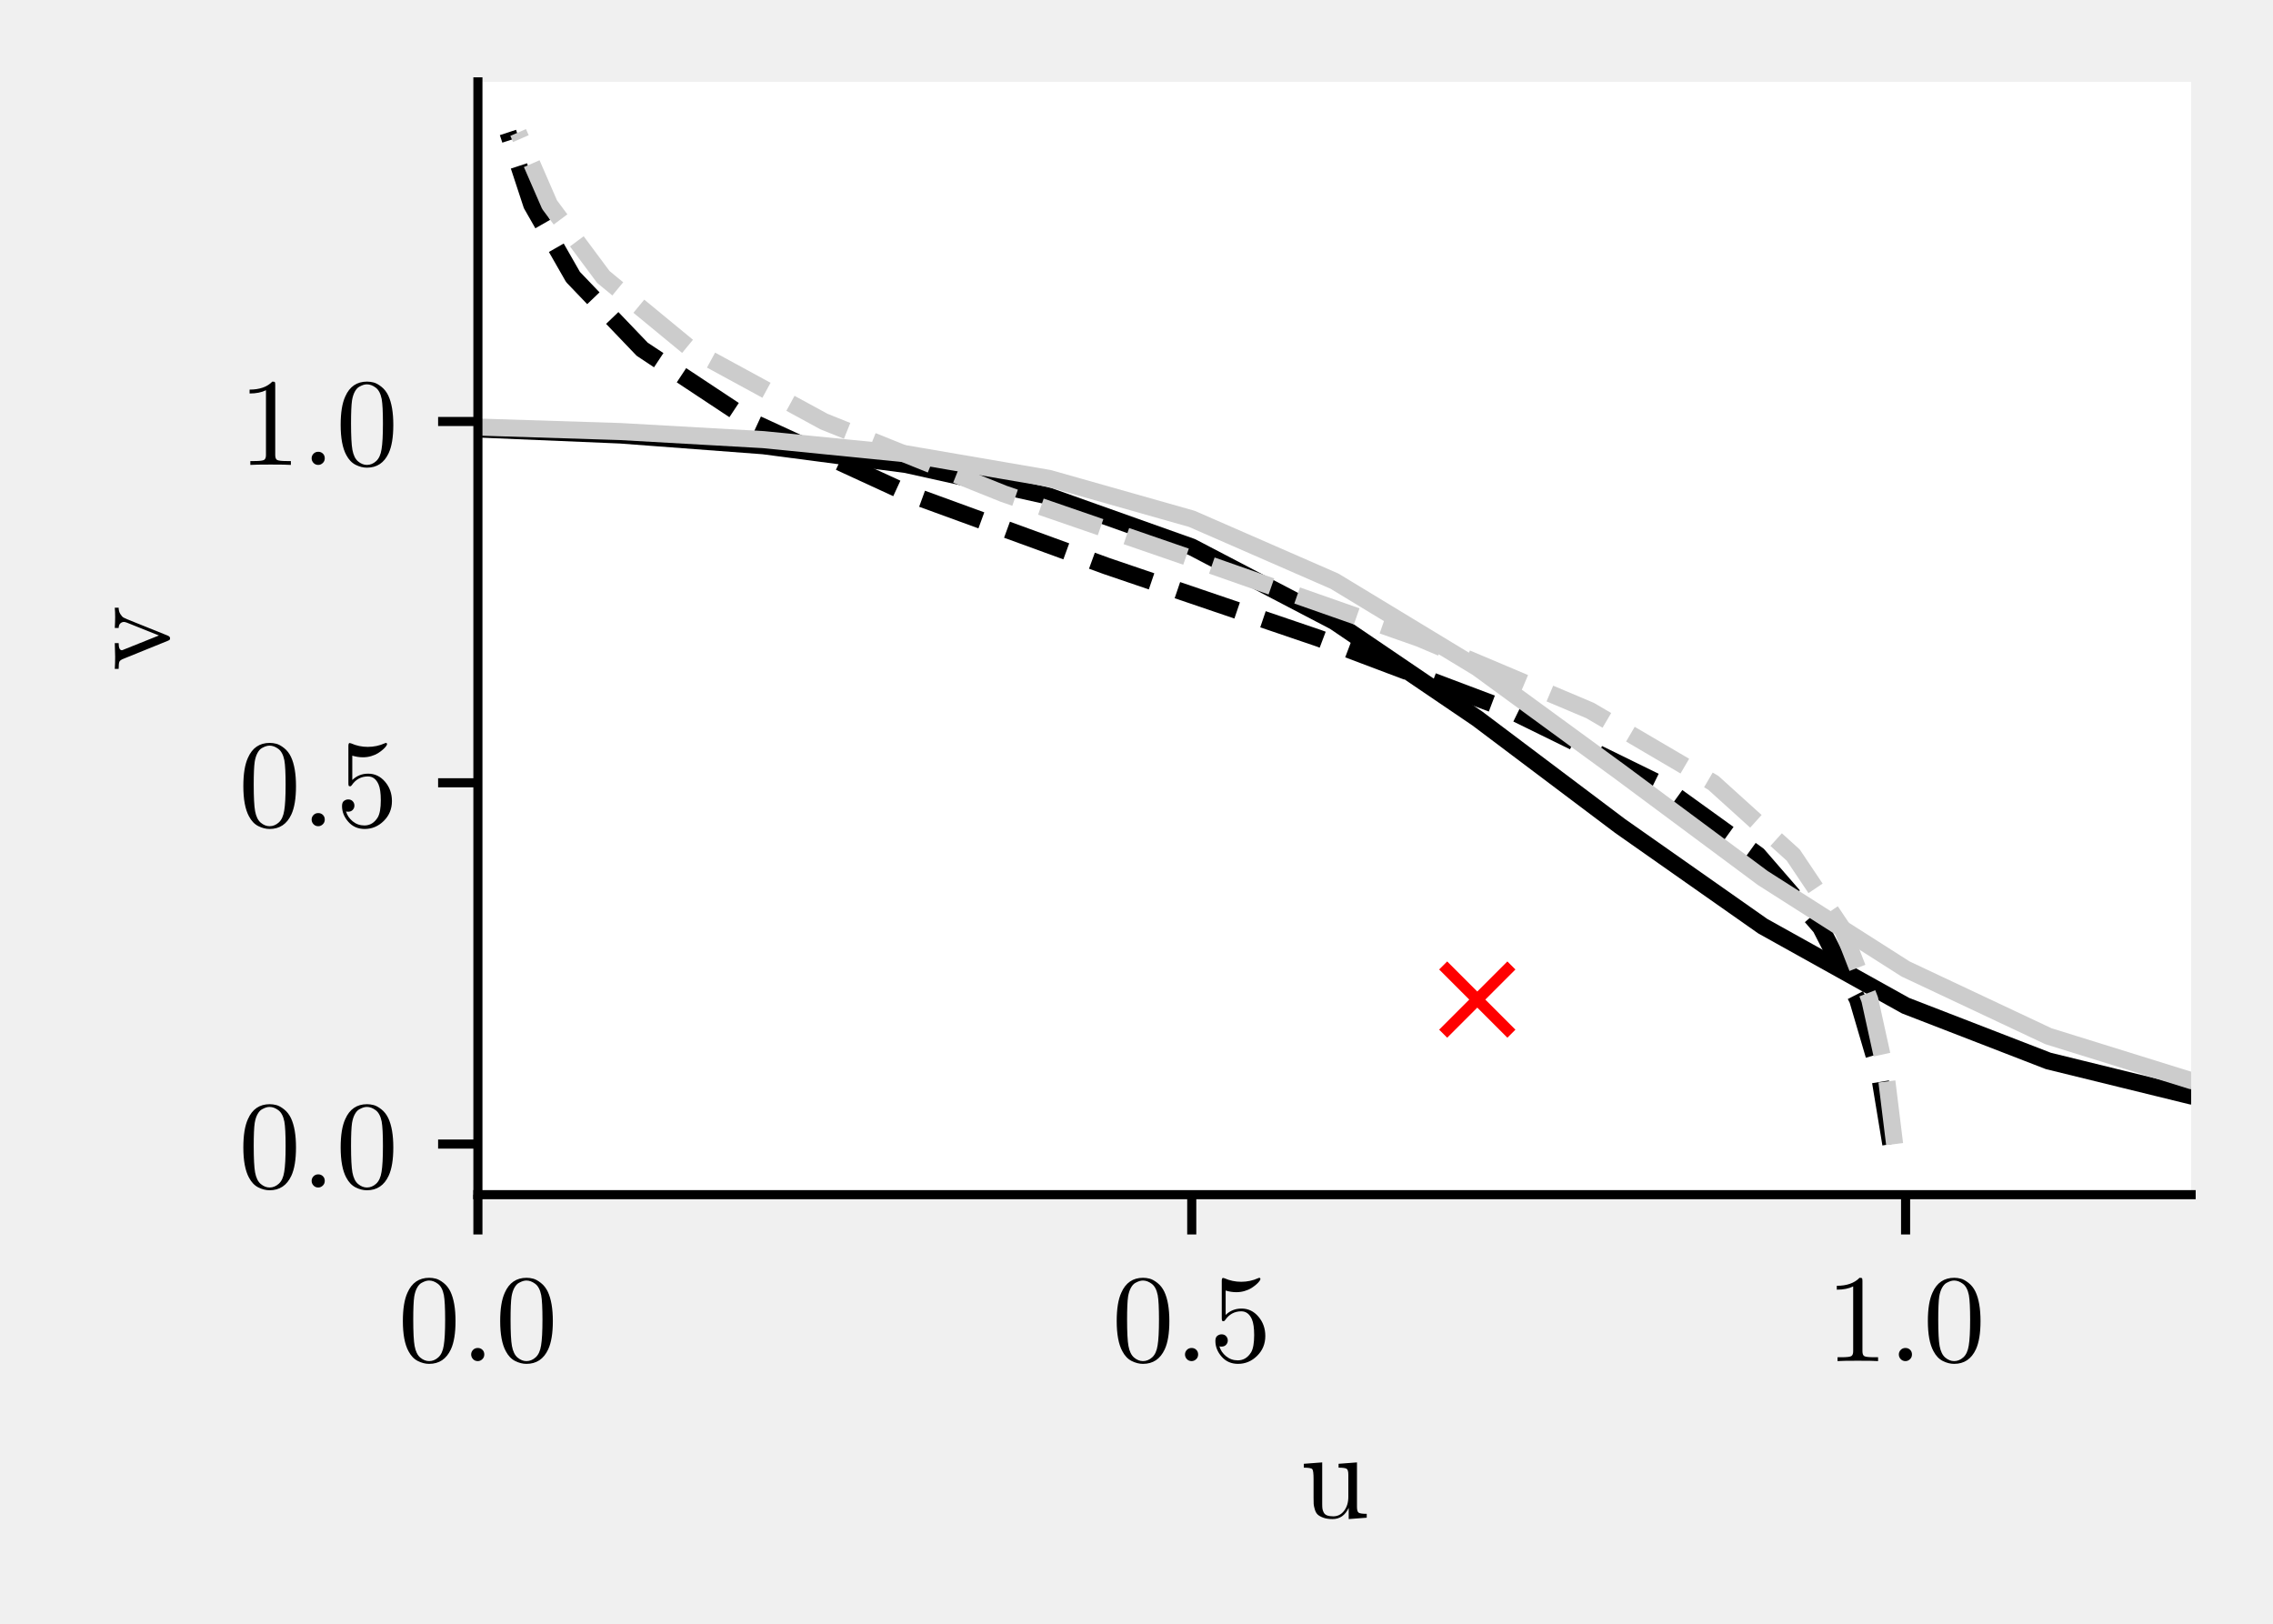
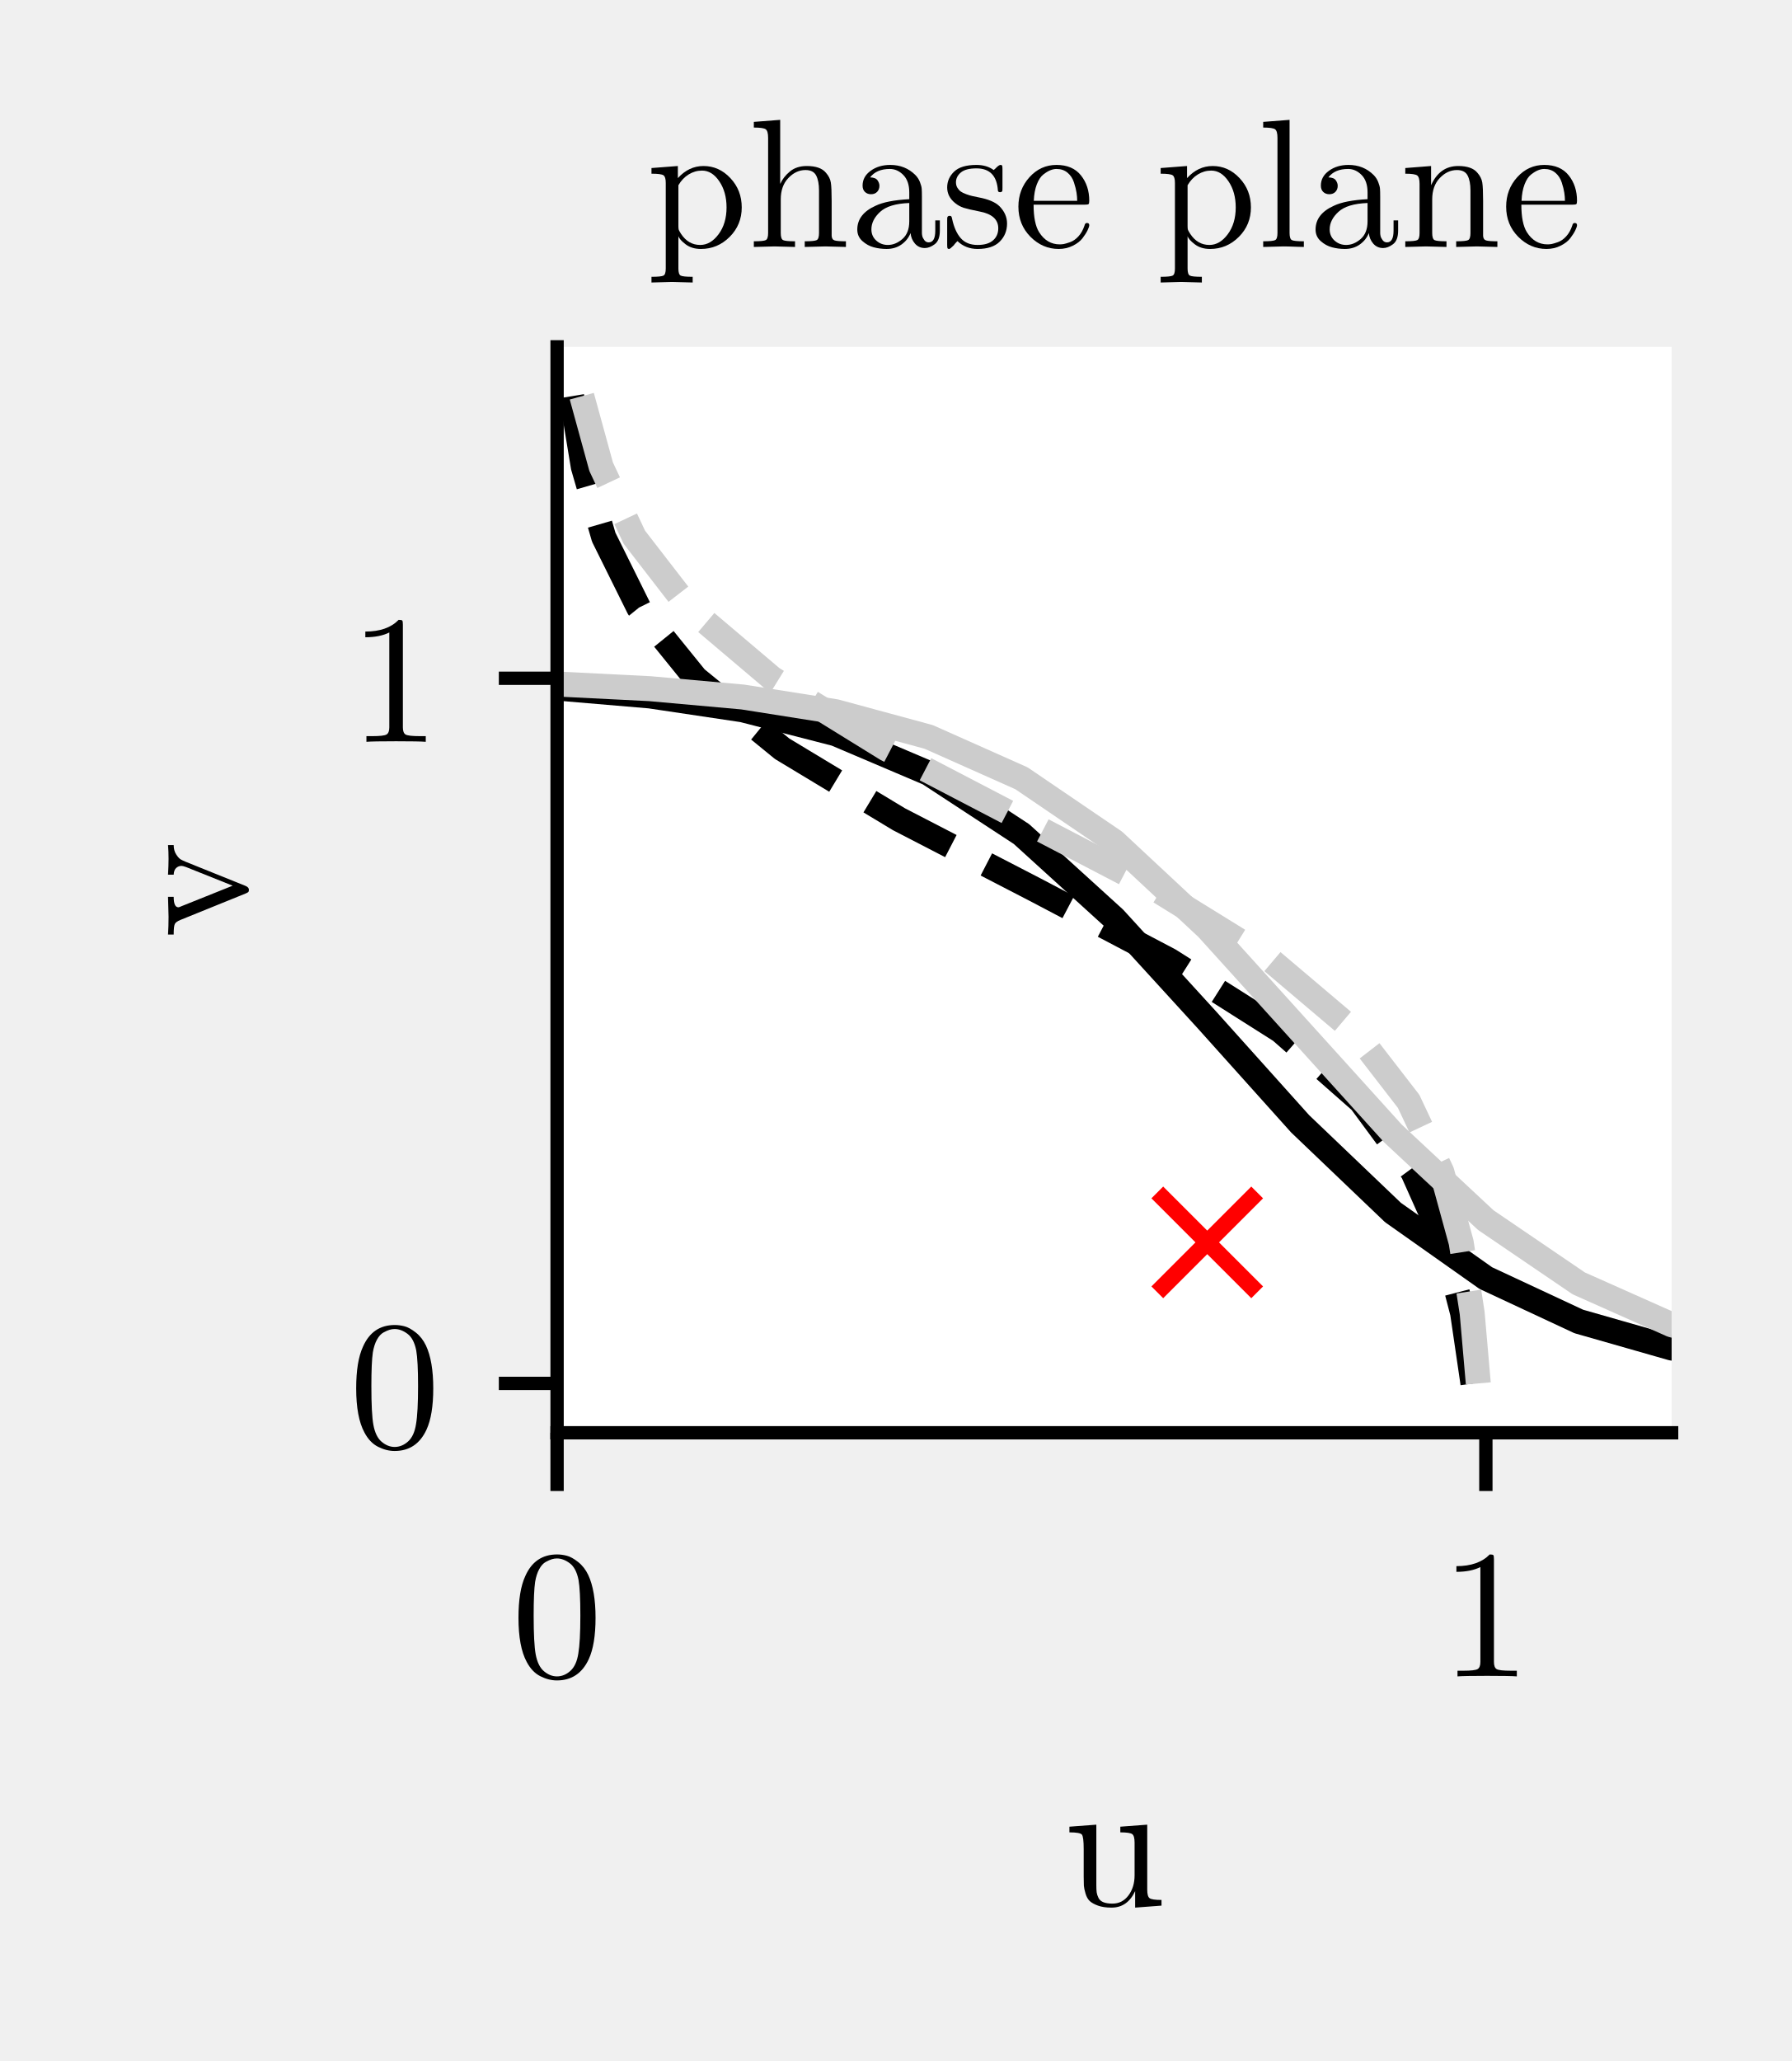
- <svg xmlns="http://www.w3.org/2000/svg" xmlns:xlink="http://www.w3.org/1999/xlink" width="199.887pt" height="142.787pt" viewBox="0 0 199.887 142.787" version="1.1">
+ <svg xmlns="http://www.w3.org/2000/svg" xmlns:xlink="http://www.w3.org/1999/xlink" width="107.629pt" height="123.805pt" viewBox="0 0 107.629 123.805" version="1.1">
  <defs>
    <style type="text/css">*{stroke-linejoin: round; stroke-linecap: butt}</style>
  </defs>
  <g id="figure_1">
    <g id="patch_1">
-       <path d="M 0 142.787  L 199.887 142.787  L 199.887 0  L 0 0  L 0 142.787  z " style="fill: none" />
+       <path d="M -0 123.805  L 107.629 123.805  L 107.629 0  L -0 0  L -0 123.805  z " style="fill: none" />
    </g>
    <g id="axes_1">
      <g id="patch_2">
-         <path d="M 42.027 105.048  L 192.687 105.048  L 192.687 7.2  L 42.027 7.2  z " style="fill: #ffffff" />
+         <path d="M 33.469 86.067  L 100.429 86.067  L 100.429 20.835  L 33.469 20.835  z " style="fill: #ffffff" />
      </g>
      <g id="matplotlib.axis_1">
        <g id="xtick_1">
          <g id="line2d_1">
            <defs>
-               <path id="m171dcbb7f2" d="M 0 0  L 0 3.5  " style="stroke: #000000; stroke-width: 0.8" />
+               <path id="m1ebefb55f8" d="M 0 0  L 0 3.5  " style="stroke: #000000; stroke-width: 0.8" />
            </defs>
            <g>
-               <use xlink:href="#m171dcbb7f2" x="42.027" y="105.048" style="stroke: #000000; stroke-width: 0.8" />
+               <use xlink:href="#m1ebefb55f8" x="33.469" y="86.067" style="stroke: #000000; stroke-width: 0.8" />
            </g>
          </g>
          <g id="text_1">
-             <g transform="translate(34.9982 119.6827)scale(0.11 -0.11)">
+             <g transform="translate(30.71937 100.7014)scale(0.11 -0.11)">
              <defs>
                <path id="CMUSerif-Roman-30" d="M 250 2048  Q 250 2989 486 3501  Q 819 4262 1600 4262  Q 1766 4262 1939 4217  Q 2112 4173 2333 4000  Q 2554 3827 2688 3546  Q 2944 3002 2944 2048  Q 2944 1114 2707 602  Q 2362 -141 1594 -141  Q 1306 -141 1014 6  Q 723 154 538 506  Q 250 1037 250 2048  z M 781 2125  Q 781 1158 851 774  Q 928 358 1142 179  Q 1357 0 1594 0  Q 1850 0 2064 192  Q 2278 384 2342 800  Q 2413 1210 2413 2125  Q 2413 3014 2349 3373  Q 2266 3789 2042 3955  Q 1818 4122 1594 4122  Q 1510 4122 1420 4096  Q 1331 4070 1203 4000  Q 1075 3930 976 3750  Q 877 3571 832 3302  Q 781 2957 781 2125  z " transform="scale(0.015625)" />
-                 <path id="CMUSerif-Roman-2e" d="M 640 102  Q 544 205 544 339  Q 544 474 640 573  Q 736 672 883 672  Q 1024 672 1120 579  Q 1216 486 1216 339  Q 1216 192 1113 96  Q 1011 0 883 0  Q 736 0 640 102  z " transform="scale(0.015625)" />
              </defs>
              <use xlink:href="#CMUSerif-Roman-30" />
-               <use xlink:href="#CMUSerif-Roman-2e" x="50" />
-               <use xlink:href="#CMUSerif-Roman-30" x="77.8" />
            </g>
          </g>
        </g>
        <g id="xtick_2">
          <g id="line2d_2">
            <g>
-               <use xlink:href="#m171dcbb7f2" x="104.802" y="105.048" style="stroke: #000000; stroke-width: 0.8" />
+               <use xlink:href="#m1ebefb55f8" x="89.269" y="86.067" style="stroke: #000000; stroke-width: 0.8" />
            </g>
          </g>
          <g id="text_2">
-             <g transform="translate(97.7732 119.6827)scale(0.11 -0.11)">
-               <defs>
-                 <path id="CMUSerif-Roman-35" d="M 320 1030  Q 320 1222 422 1296  Q 525 1370 634 1370  Q 781 1370 867 1277  Q 954 1184 954 1056  Q 954 928 867 835  Q 781 742 634 742  Q 563 742 525 755  Q 608 461 867 249  Q 1126 38 1466 38  Q 1894 38 2150 454  Q 2304 723 2304 1331  Q 2304 1869 2189 2138  Q 2010 2547 1645 2547  Q 1126 2547 819 2099  Q 781 2042 736 2042  Q 672 2042 659 2077  Q 646 2112 646 2208  L 646 4102  Q 646 4256 710 4256  Q 736 4256 787 4237  Q 1190 4058 1638 4058  Q 2099 4058 2509 4243  Q 2541 4262 2560 4262  Q 2624 4262 2624 4192  Q 2624 4166 2573 4092  Q 2522 4019 2413 3923  Q 2304 3827 2163 3737  Q 2022 3648 1817 3587  Q 1613 3526 1389 3526  Q 1120 3526 845 3610  L 845 2362  Q 1178 2688 1658 2688  Q 2170 2688 2522 2275  Q 2874 1862 2874 1286  Q 2874 685 2458 272  Q 2042 -141 1478 -141  Q 966 -141 643 224  Q 320 589 320 1030  z " transform="scale(0.015625)" />
-               </defs>
-               <use xlink:href="#CMUSerif-Roman-30" />
-               <use xlink:href="#CMUSerif-Roman-2e" x="50" />
-               <use xlink:href="#CMUSerif-Roman-35" x="77.8" />
-             </g>
-           </g>
-         </g>
-         <g id="xtick_3">
-           <g id="line2d_3">
-             <g>
-               <use xlink:href="#m171dcbb7f2" x="167.577" y="105.048" style="stroke: #000000; stroke-width: 0.8" />
-             </g>
-           </g>
-           <g id="text_3">
-             <g transform="translate(160.5482 119.6827)scale(0.11 -0.11)">
+             <g transform="translate(86.51937 100.7014)scale(0.11 -0.11)">
              <defs>
                <path id="CMUSerif-Roman-31" d="M 570 3654  L 570 3853  Q 1338 3853 1734 4262  Q 1843 4262 1862 4236  Q 1882 4211 1882 4096  L 1882 506  Q 1882 314 1974 256  Q 2067 198 2477 198  L 2682 198  L 2682 0  Q 2458 19 1645 19  Q 832 19 608 0  L 608 198  L 813 198  Q 1216 198 1312 256  Q 1408 314 1408 506  L 1408 3821  Q 1075 3654 570 3654  z " transform="scale(0.015625)" />
              </defs>
              <use xlink:href="#CMUSerif-Roman-31" />
-               <use xlink:href="#CMUSerif-Roman-2e" x="50" />
-               <use xlink:href="#CMUSerif-Roman-30" x="77.8" />
            </g>
          </g>
        </g>
-         <g id="text_4">
-           <g transform="translate(114.3045 133.4521)scale(0.11 -0.11)">
+         <g id="text_3">
+           <g transform="translate(63.89688 114.4707)scale(0.11 -0.11)">
            <defs>
              <path id="CMUSerif-Roman-75" d="M 205 2560  L 205 2758  L 1146 2829  L 1146 704  Q 1146 550 1158 460  Q 1171 371 1222 268  Q 1274 166 1395 118  Q 1517 70 1709 70  Q 2054 70 2268 355  Q 2483 640 2483 1062  L 2483 2202  Q 2483 2438 2400 2499  Q 2317 2560 1984 2560  L 1984 2758  L 2925 2829  L 2925 557  Q 2925 320 3008 259  Q 3091 198 3424 198  L 3424 0  L 2502 -70  L 2502 506  Q 2234 -70 1677 -70  Q 1395 -70 1203 0  Q 1011 70 915 160  Q 819 250 768 422  Q 717 595 710 700  Q 704 806 704 1011  L 704 1971  Q 704 2406 640 2483  Q 576 2560 205 2560  z " transform="scale(0.015625)" />
            </defs>
            <use xlink:href="#CMUSerif-Roman-75" />
          </g>
        </g>
      </g>
      <g id="matplotlib.axis_2">
        <g id="ytick_1">
-           <g id="line2d_4">
+           <g id="line2d_3">
            <defs>
-               <path id="m3b5095dac4" d="M 0 0  L -3.5 0  " style="stroke: #000000; stroke-width: 0.8" />
+               <path id="m9192009130" d="M 0 0  L -3.5 0  " style="stroke: #000000; stroke-width: 0.8" />
            </defs>
            <g>
-               <use xlink:href="#m3b5095dac4" x="42.027" y="100.6" style="stroke: #000000; stroke-width: 0.8" />
+               <use xlink:href="#m9192009130" x="33.469" y="83.102" style="stroke: #000000; stroke-width: 0.8" />
            </g>
          </g>
-           <g id="text_5">
-             <g transform="translate(20.96937 104.4177)scale(0.11 -0.11)">
+           <g id="text_4">
+             <g transform="translate(20.96937 86.91894)scale(0.11 -0.11)">
              <use xlink:href="#CMUSerif-Roman-30" />
-               <use xlink:href="#CMUSerif-Roman-2e" x="50" />
-               <use xlink:href="#CMUSerif-Roman-30" x="77.8" />
            </g>
          </g>
        </g>
        <g id="ytick_2">
-           <g id="line2d_5">
+           <g id="line2d_4">
            <g>
-               <use xlink:href="#m3b5095dac4" x="42.027" y="68.832" style="stroke: #000000; stroke-width: 0.8" />
+               <use xlink:href="#m9192009130" x="33.469" y="40.743" style="stroke: #000000; stroke-width: 0.8" />
            </g>
          </g>
-           <g id="text_6">
-             <g transform="translate(20.96937 72.64888)scale(0.11 -0.11)">
-               <use xlink:href="#CMUSerif-Roman-30" />
-               <use xlink:href="#CMUSerif-Roman-2e" x="50" />
-               <use xlink:href="#CMUSerif-Roman-35" x="77.8" />
+           <g id="text_5">
+             <g transform="translate(20.96937 44.5605)scale(0.11 -0.11)">
+               <use xlink:href="#CMUSerif-Roman-31" />
            </g>
          </g>
        </g>
-         <g id="ytick_3">
-           <g id="line2d_6">
-             <g>
-               <use xlink:href="#m3b5095dac4" x="42.027" y="37.063" style="stroke: #000000; stroke-width: 0.8" />
-             </g>
-           </g>
-           <g id="text_7">
-             <g transform="translate(20.96937 40.88005)scale(0.11 -0.11)">
-               <use xlink:href="#CMUSerif-Roman-31" />
-               <use xlink:href="#CMUSerif-Roman-2e" x="50" />
-               <use xlink:href="#CMUSerif-Roman-30" x="77.8" />
-             </g>
-           </g>
-         </g>
-         <g id="text_8">
-           <g transform="translate(14.83469 59.02267)rotate(-90)scale(0.11 -0.11)">
+         <g id="text_6">
+           <g transform="translate(14.83469 56.34936)rotate(-90)scale(0.11 -0.11)">
            <defs>
              <path id="CMUSerif-Roman-76" d="M 122 2560  L 122 2758  Q 410 2739 742 2739  Q 864 2739 1440 2758  L 1440 2560  Q 1075 2560 1075 2394  Q 1075 2368 1114 2285  L 1830 499  L 2483 2131  Q 2522 2240 2522 2285  Q 2522 2394 2448 2474  Q 2374 2554 2214 2560  L 2214 2758  Q 2541 2739 2771 2739  Q 3034 2739 3251 2758  L 3251 2560  Q 3059 2560 2924 2473  Q 2790 2387 2748 2313  Q 2707 2240 2662 2131  L 1824 51  Q 1773 -70 1690 -70  Q 1632 -70 1609 -48  Q 1587 -26 1555 51  L 634 2323  Q 570 2483 490 2521  Q 410 2560 122 2560  z " transform="scale(0.015625)" />
            </defs>
            <use xlink:href="#CMUSerif-Roman-76" />
          </g>
        </g>
      </g>
+       <g id="line2d_5">
+         <path d="M 33.469 41.333  L 39.049 41.806  L 44.629 42.64  L 50.209 44.077  L 55.789 46.449  L 61.369 50.103  L 66.949 55.176  L 72.529 61.287  L 78.109 67.506  L 83.689 72.837  L 89.269 76.777  L 94.849 79.38  L 100.429 80.975  L 106.009 81.907  L 108.629 82.156  " clip-path="url(#p6156ba468a)" style="fill: none; stroke: #000000; stroke-width: 1.5; stroke-linecap: square" />
+       </g>
+       <g id="line2d_6">
+         <path d="M 88.492 83.102  L 87.87 78.866  L 86.77 74.63  L 84.877 70.394  L 81.753 66.158  L 76.939 61.922  L 70.256 57.687  L 62.206 53.451  L 54.014 49.215  L 46.991 44.979  L 41.801 40.743  L 38.372 36.507  L 36.271 32.271  L 35.043 28.036  L 34.344 23.8  " clip-path="url(#p6156ba468a)" style="fill: none; stroke-dasharray: 5.55,2.4; stroke-dashoffset: 0; stroke: #000000; stroke-width: 1.5" />
+       </g>
      <g id="line2d_7">
-         <path d="M 42.027 37.721  L 54.582 38.251  L 67.137 39.196  L 79.692 40.845  L 92.247 43.633  L 104.802 48.096  L 117.357 54.655  L 129.912 63.174  L 142.467 72.626  L 155.022 81.442  L 167.577 88.43  L 180.132 93.289  L 192.687 96.368  L 200.887 97.568  " clip-path="url(#p5262ac89a7)" style="fill: none; stroke: #000000; stroke-width: 1.5; stroke-linecap: square" />
+         <path d="M 33.469 41.089  L 39.049 41.369  L 44.629 41.87  L 50.209 42.752  L 55.789 44.266  L 61.369 46.752  L 66.949 50.548  L 72.529 55.753  L 78.109 61.922  L 83.689 68.092  L 89.269 73.297  L 94.849 77.093  L 100.429 79.579  L 106.009 81.093  L 108.629 81.507  " clip-path="url(#p6156ba468a)" style="fill: none; stroke: #cccccc; stroke-width: 1.5; stroke-linecap: square" />
      </g>
      <g id="line2d_8">
-         <path d="M 166.277 100.6  L 165.228 94.247  L 163.362 87.893  L 160.104 81.539  L 154.595 75.185  L 145.776 68.832  L 132.815 62.478  L 115.981 56.124  L 97.305 49.77  L 79.885 43.416  L 66.076 37.063  L 56.474 30.709  L 50.39 24.355  L 46.759 18.001  L 44.669 11.648  " clip-path="url(#p5262ac89a7)" style="fill: none; stroke-dasharray: 5.55,2.4; stroke-dashoffset: 0; stroke: #000000; stroke-width: 1.5" />
+         <path d="M 88.814 83.102  L 88.445 78.866  L 87.785 74.63  L 86.623 70.394  L 84.628 66.158  L 81.354 61.922  L 76.353 57.687  L 69.497 53.451  L 61.369 49.215  L 53.242 44.979  L 46.386 40.743  L 41.385 36.507  L 38.11 32.271  L 36.116 28.036  L 34.953 23.8  " clip-path="url(#p6156ba468a)" style="fill: none; stroke-dasharray: 5.55,2.4; stroke-dashoffset: 0; stroke: #cccccc; stroke-width: 1.5" />
      </g>
      <g id="line2d_9">
-         <path d="M 42.027 37.551  L 54.582 37.948  L 67.137 38.657  L 79.692 39.908  L 92.247 42.064  L 104.802 45.621  L 117.357 51.103  L 129.912 58.712  L 142.467 67.879  L 155.022 77.207  L 167.577 85.204  L 180.132 91.113  L 192.687 95.018  L 200.887 96.58  " clip-path="url(#p5262ac89a7)" style="fill: none; stroke: #cccccc; stroke-width: 1.5; stroke-linecap: square" />
-       </g>
-       <g id="line2d_10">
-         <path d="M 166.611 100.6  L 165.829 94.247  L 164.427 87.893  L 161.954 81.539  L 157.695 75.185  L 150.665 68.832  L 139.834 62.478  L 124.797 56.124  L 106.685 49.77  L 88.253 43.416  L 72.45 37.063  L 60.773 30.709  L 53.058 24.355  L 48.331 18.001  L 45.567 11.648  " clip-path="url(#p5262ac89a7)" style="fill: none; stroke-dasharray: 5.55,2.4; stroke-dashoffset: 0; stroke: #cccccc; stroke-width: 1.5" />
-       </g>
-       <g id="line2d_11">
        <defs>
-           <path id="ma6a8b42335" d="M -3 3  L 3 -3  M -3 -3  L 3 3  " style="stroke: #ff0000" />
+           <path id="mc9716bdd9c" d="M -3 3  L 3 -3  M -3 -3  L 3 3  " style="stroke: #ff0000" />
        </defs>
-         <g clip-path="url(#p5262ac89a7)">
-           <use xlink:href="#ma6a8b42335" x="129.912" y="87.893" style="fill: #ff0000; stroke: #ff0000" />
+         <g clip-path="url(#p6156ba468a)">
+           <use xlink:href="#mc9716bdd9c" x="72.529" y="74.63" style="fill: #ff0000; stroke: #ff0000" />
        </g>
      </g>
      <g id="patch_3">
-         <path d="M 42.027 105.048  L 42.027 7.2  " style="fill: none; stroke: #000000; stroke-width: 0.8; stroke-linejoin: miter; stroke-linecap: square" />
+         <path d="M 33.469 86.067  L 33.469 20.835  " style="fill: none; stroke: #000000; stroke-width: 0.8; stroke-linejoin: miter; stroke-linecap: square" />
      </g>
      <g id="patch_4">
-         <path d="M 42.027 105.048  L 192.687 105.048  " style="fill: none; stroke: #000000; stroke-width: 0.8; stroke-linejoin: miter; stroke-linecap: square" />
+         <path d="M 33.469 86.067  L 100.429 86.067  " style="fill: none; stroke: #000000; stroke-width: 0.8; stroke-linejoin: miter; stroke-linecap: square" />
+       </g>
+       <g id="text_7">
+         <g transform="translate(38.83234 14.83469)scale(0.11 -0.11)">
+           <defs>
+             <path id="CMUSerif-Roman-70" d="M 179 -1043  Q 518 -1043 598 -1001  Q 678 -960 678 -755  L 678 2240  Q 678 2451 598 2505  Q 518 2560 179 2560  L 179 2758  L 1101 2829  L 1101 2406  Q 1485 2829 1997 2829  Q 2541 2829 2937 2406  Q 3334 1984 3334 1382  Q 3334 774 2912 352  Q 2490 -70 1907 -70  Q 1587 -70 1372 93  Q 1158 256 1120 378  L 1120 320  L 1120 -755  Q 1120 -960 1200 -1001  Q 1280 -1043 1619 -1043  L 1619 -1242  Q 947 -1222 896 -1222  Q 832 -1222 179 -1242  L 179 -1043  z M 1120 730  Q 1120 634 1133 598  Q 1146 563 1210 461  Q 1466 70 1882 70  Q 2246 70 2524 444  Q 2803 819 2803 1382  Q 2803 1920 2550 2294  Q 2298 2669 1946 2669  Q 1696 2669 1478 2534  Q 1261 2400 1120 2157  L 1120 730  z " transform="scale(0.015625)" />
+             <path id="CMUSerif-Roman-68" d="M 205 0  L 205 198  Q 544 198 624 240  Q 704 282 704 486  L 704 3814  Q 704 4051 621 4112  Q 538 4173 205 4173  L 205 4371  L 1126 4442  L 1126 2214  L 1133 2214  Q 1235 2445 1465 2637  Q 1696 2829 2054 2829  Q 2534 2829 2726 2592  Q 2867 2432 2896 2253  Q 2925 2074 2925 1613  L 2925 390  Q 2931 256 3033 227  Q 3136 198 3424 198  L 3424 0  Q 2771 19 2707 19  Q 2656 19 1984 0  L 1984 198  Q 2323 198 2403 240  Q 2483 282 2483 486  L 2483 1978  Q 2483 2304 2384 2496  Q 2285 2688 2010 2688  Q 1677 2688 1411 2409  Q 1146 2131 1146 1664  L 1146 486  Q 1146 282 1226 240  Q 1306 198 1645 198  L 1645 0  Q 992 19 928 19  Q 877 19 205 0  z " transform="scale(0.015625)" />
+             <path id="CMUSerif-Roman-61" d="M 269 608  Q 269 1152 909 1440  Q 1293 1626 2086 1670  L 2086 1907  Q 2086 2304 1878 2515  Q 1670 2726 1408 2726  Q 941 2726 717 2432  Q 909 2426 976 2330  Q 1043 2234 1043 2138  Q 1043 2010 963 1926  Q 883 1843 749 1843  Q 621 1843 537 1923  Q 454 2003 454 2144  Q 454 2458 736 2662  Q 1018 2867 1421 2867  Q 1946 2867 2298 2515  Q 2406 2406 2460 2265  Q 2515 2125 2521 2032  Q 2528 1939 2528 1760  L 2528 480  Q 2528 442 2541 381  Q 2554 320 2611 240  Q 2669 160 2765 160  Q 2995 160 2995 570  L 2995 928  L 3155 928  L 3155 570  Q 3155 230 2976 96  Q 2797 -38 2630 -38  Q 2419 -38 2284 118  Q 2150 275 2131 486  Q 2035 243 1814 86  Q 1594 -70 1293 -70  Q 1062 -70 844 -12  Q 627 45 448 205  Q 269 365 269 608  z M 762 614  Q 762 378 931 224  Q 1101 70 1338 70  Q 1606 70 1846 278  Q 2086 486 2086 896  L 2086 1536  Q 1376 1510 1069 1228  Q 762 947 762 614  z " transform="scale(0.015625)" />
+             <path id="CMUSerif-Roman-73" d="M 211 83  L 211 928  Q 211 998 214 1024  Q 218 1050 237 1069  Q 256 1088 294 1088  Q 339 1088 355 1069  Q 371 1050 384 979  Q 480 538 688 304  Q 896 70 1274 70  Q 1632 70 1814 230  Q 1997 390 1997 653  Q 1997 1120 1331 1242  Q 947 1318 787 1369  Q 627 1421 486 1536  Q 211 1760 211 2080  Q 211 2400 454 2633  Q 698 2867 1235 2867  Q 1594 2867 1837 2688  Q 1907 2746 1946 2790  Q 2029 2867 2074 2867  Q 2125 2867 2134 2835  Q 2144 2803 2144 2714  L 2144 2067  Q 2144 1997 2141 1971  Q 2138 1946 2118 1930  Q 2099 1914 2061 1914  Q 1990 1914 1984 1971  Q 1933 2746 1235 2746  Q 858 2746 688 2602  Q 518 2458 518 2259  Q 518 2150 569 2067  Q 621 1984 688 1936  Q 755 1888 880 1843  Q 1005 1798 1081 1782  Q 1158 1766 1306 1734  Q 1818 1638 2035 1427  Q 2304 1158 2304 819  Q 2304 442 2048 186  Q 1792 -70 1274 -70  Q 858 -70 570 205  Q 531 166 502 134  Q 474 102 464 89  Q 454 77 451 70  Q 448 64 442 58  Q 314 -70 282 -70  Q 230 -70 220 -38  Q 211 -6 211 83  z " transform="scale(0.015625)" />
+             <path id="CMUSerif-Roman-65" d="M 179 1408  Q 179 2010 566 2438  Q 954 2867 1510 2867  Q 2074 2867 2365 2502  Q 2656 2138 2656 1613  Q 2656 1517 2630 1497  Q 2605 1478 2496 1478  L 710 1478  Q 710 826 902 518  Q 1171 90 1626 90  Q 1690 90 1763 102  Q 1837 115 1990 169  Q 2144 224 2278 371  Q 2413 518 2490 749  Q 2509 838 2573 838  Q 2656 838 2656 762  Q 2656 704 2595 579  Q 2534 454 2419 304  Q 2304 154 2080 42  Q 1856 -70 1587 -70  Q 1024 -70 601 355  Q 179 781 179 1408  z M 717 1613  L 2234 1613  Q 2234 1747 2211 1897  Q 2189 2048 2121 2256  Q 2054 2464 1897 2595  Q 1741 2726 1510 2726  Q 1408 2726 1296 2681  Q 1184 2637 1049 2531  Q 915 2426 822 2186  Q 730 1946 717 1613  z " transform="scale(0.015625)" />
+             <path id="CMUSerif-Roman-20" transform="scale(0.015625)" />
+             <path id="CMUSerif-Roman-6c" d="M 211 0  L 211 198  Q 550 198 630 240  Q 710 282 710 486  L 710 3814  Q 710 4051 627 4112  Q 544 4173 211 4173  L 211 4371  L 1133 4442  L 1133 486  Q 1133 282 1213 240  Q 1293 198 1632 198  L 1632 0  Q 1555 0 1392 6  Q 1229 13 1110 16  Q 992 19 922 19  Q 845 19 211 0  z " transform="scale(0.015625)" />
+             <path id="CMUSerif-Roman-6e" d="M 205 0  L 205 198  Q 544 198 624 240  Q 704 282 704 486  L 704 2202  Q 704 2438 621 2499  Q 538 2560 205 2560  L 205 2758  L 1107 2829  L 1107 2157  Q 1408 2829 2054 2829  Q 2534 2829 2726 2592  Q 2867 2432 2896 2253  Q 2925 2074 2925 1613  L 2925 390  Q 2931 256 3033 227  Q 3136 198 3424 198  L 3424 0  Q 2771 19 2707 19  Q 2656 19 1984 0  L 1984 198  Q 2323 198 2403 240  Q 2483 282 2483 486  L 2483 1978  Q 2483 2304 2384 2496  Q 2285 2688 2010 2688  Q 1677 2688 1411 2409  Q 1146 2131 1146 1664  L 1146 486  Q 1146 282 1226 240  Q 1306 198 1645 198  L 1645 0  Q 992 19 928 19  Q 877 19 205 0  z " transform="scale(0.015625)" />
+           </defs>
+           <use xlink:href="#CMUSerif-Roman-70" />
+           <use xlink:href="#CMUSerif-Roman-68" x="55.5" />
+           <use xlink:href="#CMUSerif-Roman-61" x="111" />
+           <use xlink:href="#CMUSerif-Roman-73" x="161" />
+           <use xlink:href="#CMUSerif-Roman-65" x="200.4" />
+           <use xlink:href="#CMUSerif-Roman-20" x="244.8" />
+           <use xlink:href="#CMUSerif-Roman-70" x="278.1" />
+           <use xlink:href="#CMUSerif-Roman-6c" x="333.6" />
+           <use xlink:href="#CMUSerif-Roman-61" x="361.3" />
+           <use xlink:href="#CMUSerif-Roman-6e" x="411.3" />
+           <use xlink:href="#CMUSerif-Roman-65" x="466.8" />
+         </g>
      </g>
    </g>
  </g>
  <defs>
-     <clipPath id="p5262ac89a7">
-       <rect x="42.027" y="7.2" width="150.66" height="97.848" />
+     <clipPath id="p6156ba468a">
+       <rect x="33.469" y="20.835" width="66.96" height="65.232" />
    </clipPath>
  </defs>
</svg>
